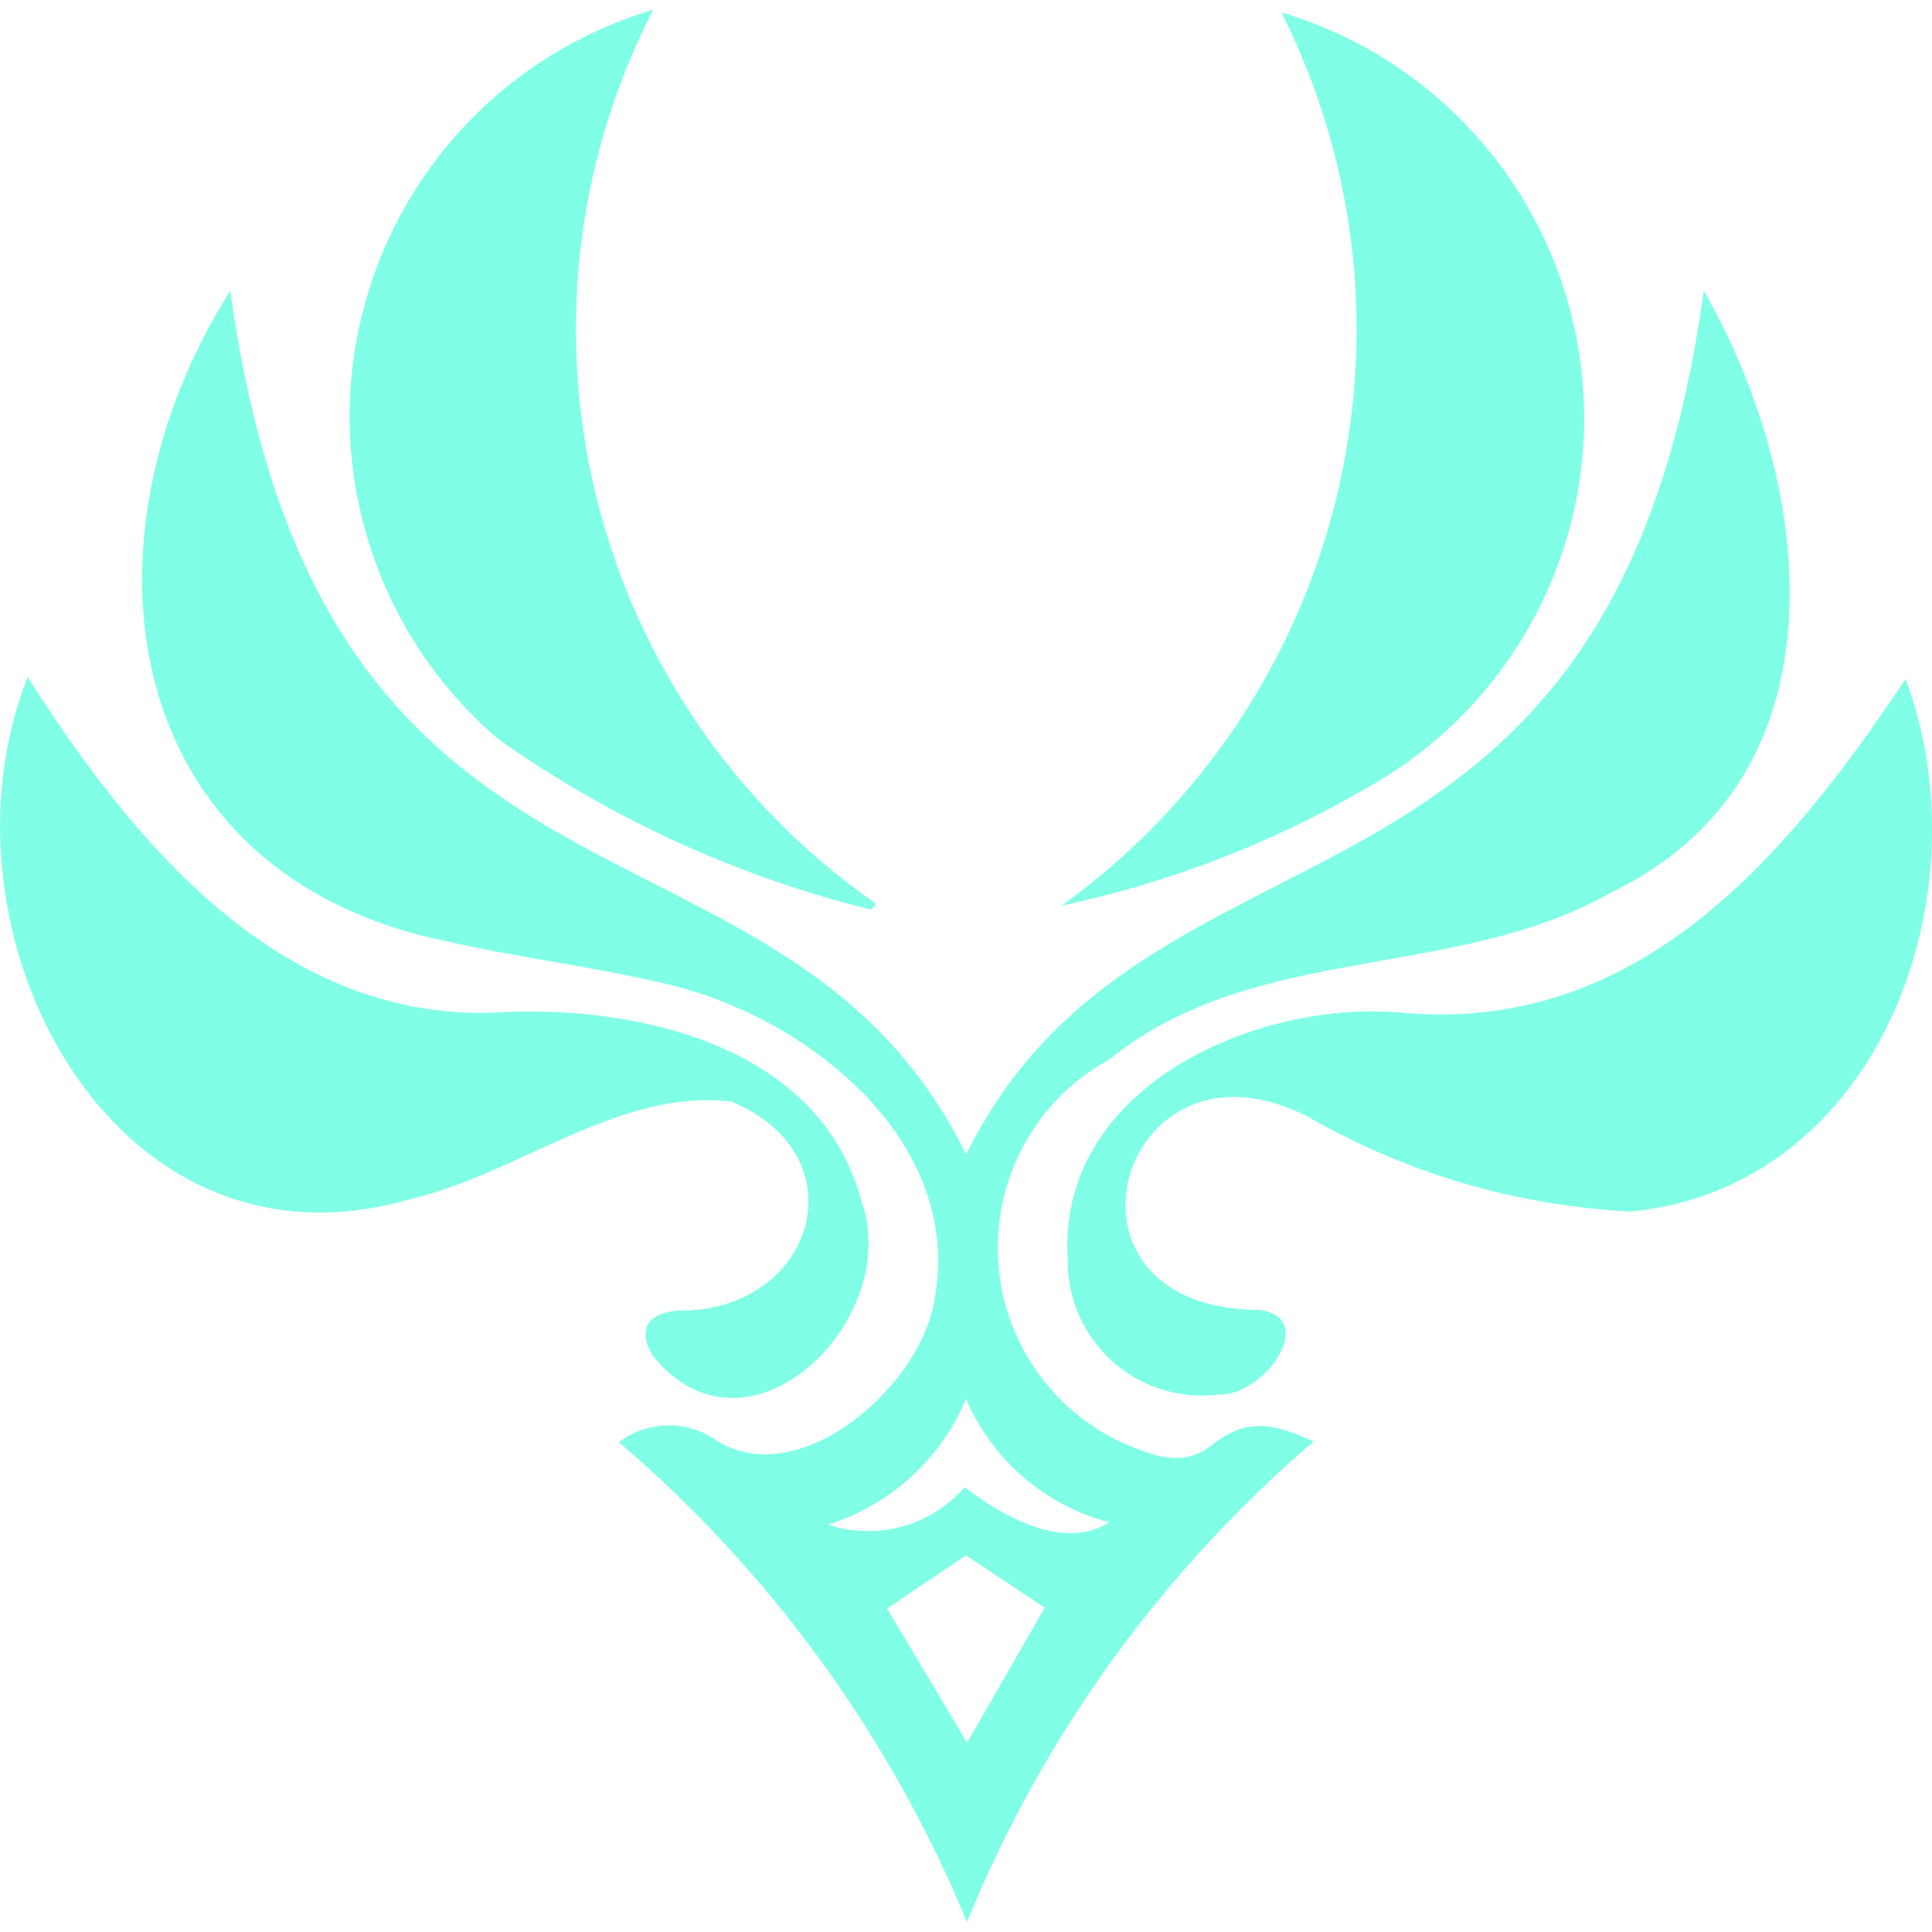
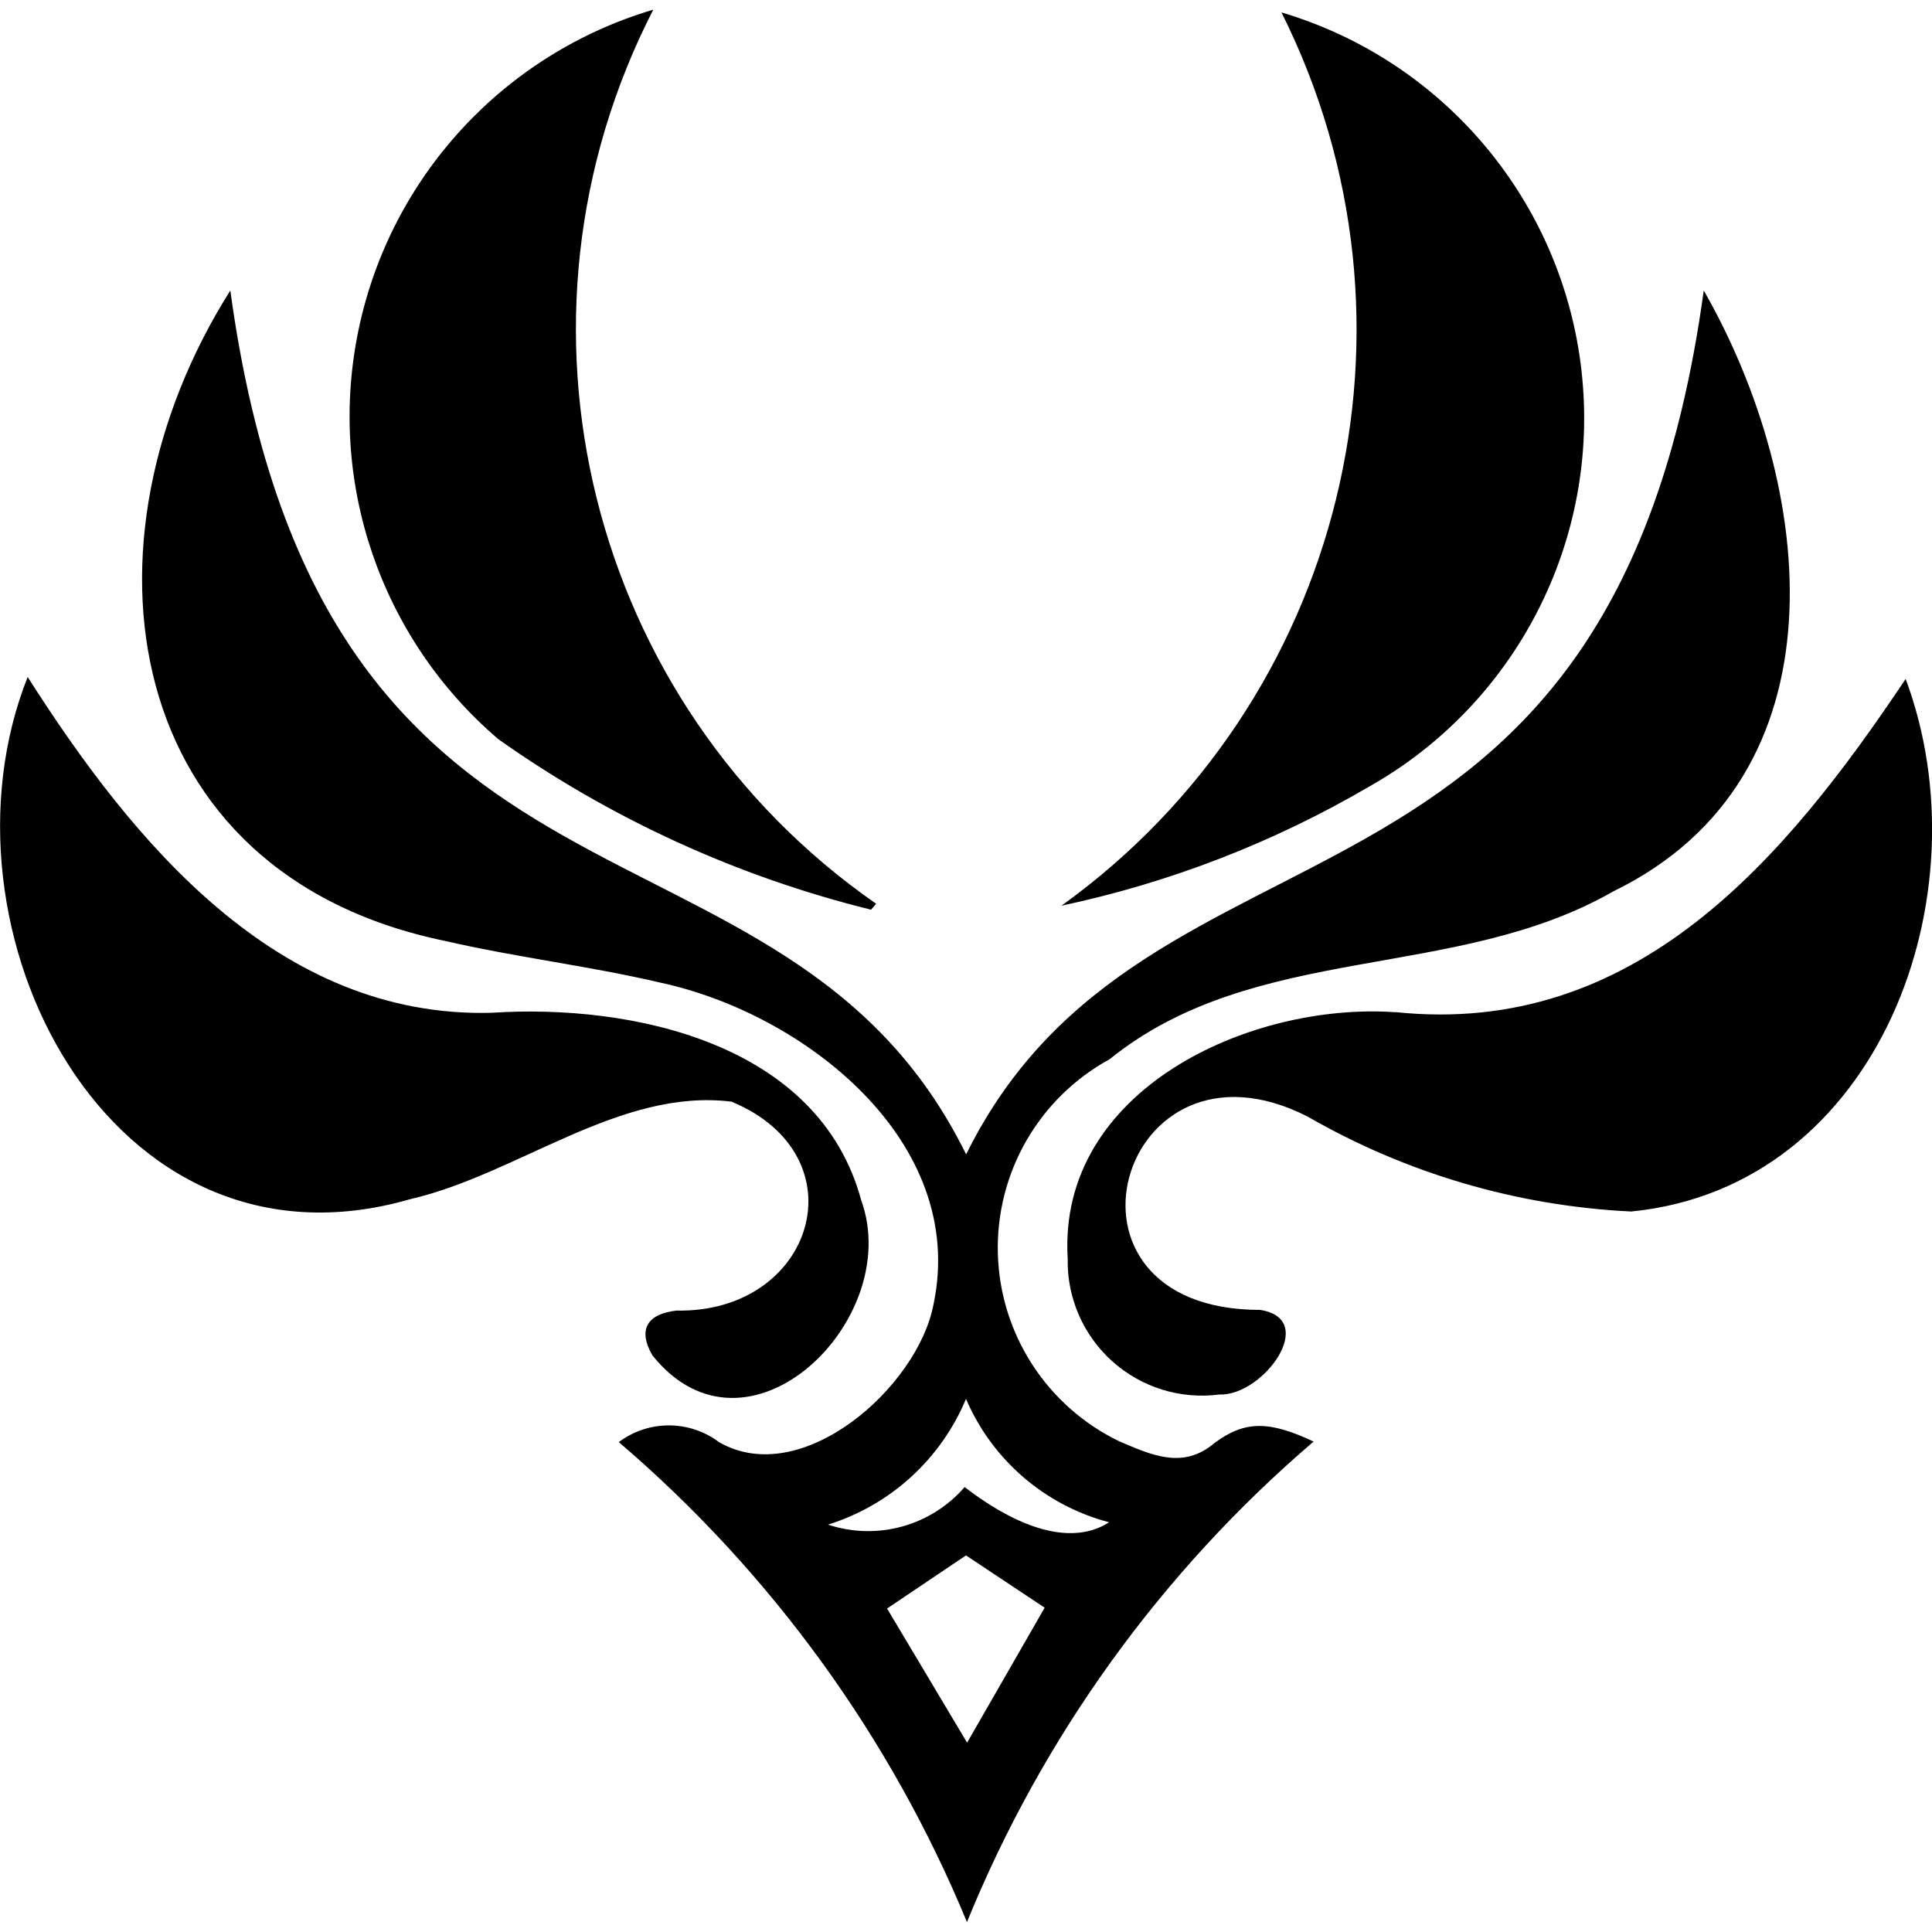
- <svg xmlns="http://www.w3.org/2000/svg" class="SvgIcon FIGHT_PROP_WIND_ADD_HURT" style="undefined" viewBox="0 0 14 14">
-   <path d="M.2 4.905c.764 1.2 1.813 2.475 3.362 2.434 1.025-.067 2.374.224 2.679 1.36.313.864-.825 1.981-1.513 1.123-.108-.186-.04-.3.173-.325 1 .02 1.348-1.12.4-1.514-.813-.1-1.548.527-2.33.707C.792 9.32-.523 6.729.2 4.907zm9.912 2.43c-1.056-.074-2.45.563-2.375 1.785a.973.973 0 0 0 1.1.985c.316.012.724-.547.294-.613-1.621 0-1.022-2.1.346-1.4a5.2 5.2 0 0 0 2.343.687c1.8-.177 2.572-2.3 1.989-3.859-.871 1.303-1.957 2.597-3.697 2.414zm-2.42-.772a7.5 7.5 0 0 0 2.226-.861A3.067 3.067 0 0 0 9.286.09a5.14 5.14 0 0 1-1.594 6.473m-1.343-.014A5.07 5.07 0 0 1 4.734.07a3.075 3.075 0 0 0-1.122 5.287 8 8 0 0 0 2.7 1.235zm5.342-.09c-1.143.656-2.594.363-3.651 1.217a1.557 1.557 0 0 0 .07 2.768c.234.1.462.206.689.014.223-.167.4-.162.72-.012a9.1 9.1 0 0 0-2.512 3.482 9.2 9.2 0 0 0-2.523-3.478.605.605 0 0 1 .726 0c.6.347 1.443-.4 1.555-1 .247-1.179-.936-2.106-1.982-2.33-.512-.12-1.038-.182-1.55-.3C.866 6.337.51 3.94 1.669 2.105c.668 4.9 4 3.555 5.332 6.26 1.32-2.67 4.678-1.382 5.345-6.26.81 1.415 1.054 3.522-.655 4.354M7.57 11.65 7 11.271l-.572.385.58.972zM7 10.137a1.6 1.6 0 0 1-1 .911.925.925 0 0 0 .99-.272c.427.327.795.417 1.047.255A1.56 1.56 0 0 1 7 10.137" style="fill:#80ffe6" />
+ <svg xmlns="http://www.w3.org/2000/svg" viewBox="0 0 14 14">
+   <path fill="currentColor" d="M.2 4.905c.764 1.2 1.813 2.475 3.362 2.434 1.025-.067 2.374.224 2.679 1.36.313.864-.825 1.981-1.513 1.123-.108-.186-.04-.3.173-.325 1 .02 1.348-1.12.4-1.514-.813-.1-1.548.527-2.33.707C.792 9.32-.523 6.729.2 4.907zm9.912 2.43c-1.056-.074-2.45.563-2.375 1.785a.973.973 0 0 0 1.1.985c.316.012.724-.547.294-.613-1.621 0-1.022-2.1.346-1.4a5.2 5.2 0 0 0 2.343.687c1.8-.177 2.572-2.3 1.989-3.859-.871 1.303-1.957 2.597-3.697 2.414zm-2.42-.772a7.5 7.5 0 0 0 2.226-.861A3.067 3.067 0 0 0 9.286.09a5.14 5.14 0 0 1-1.594 6.473m-1.343-.014A5.07 5.07 0 0 1 4.734.07a3.075 3.075 0 0 0-1.122 5.287 8 8 0 0 0 2.7 1.235zm5.342-.09c-1.143.656-2.594.363-3.651 1.217a1.557 1.557 0 0 0 .07 2.768c.234.1.462.206.689.014.223-.167.4-.162.72-.012a9.1 9.1 0 0 0-2.512 3.482 9.2 9.2 0 0 0-2.523-3.478.605.605 0 0 1 .726 0c.6.347 1.443-.4 1.555-1 .247-1.179-.936-2.106-1.982-2.33-.512-.12-1.038-.182-1.55-.3C.866 6.337.51 3.94 1.669 2.105c.668 4.9 4 3.555 5.332 6.26 1.32-2.67 4.678-1.382 5.345-6.26.81 1.415 1.054 3.522-.655 4.354M7.57 11.65 7 11.271l-.572.385.58.972zM7 10.137a1.6 1.6 0 0 1-1 .911.925.925 0 0 0 .99-.272c.427.327.795.417 1.047.255A1.56 1.56 0 0 1 7 10.137" />
</svg>
